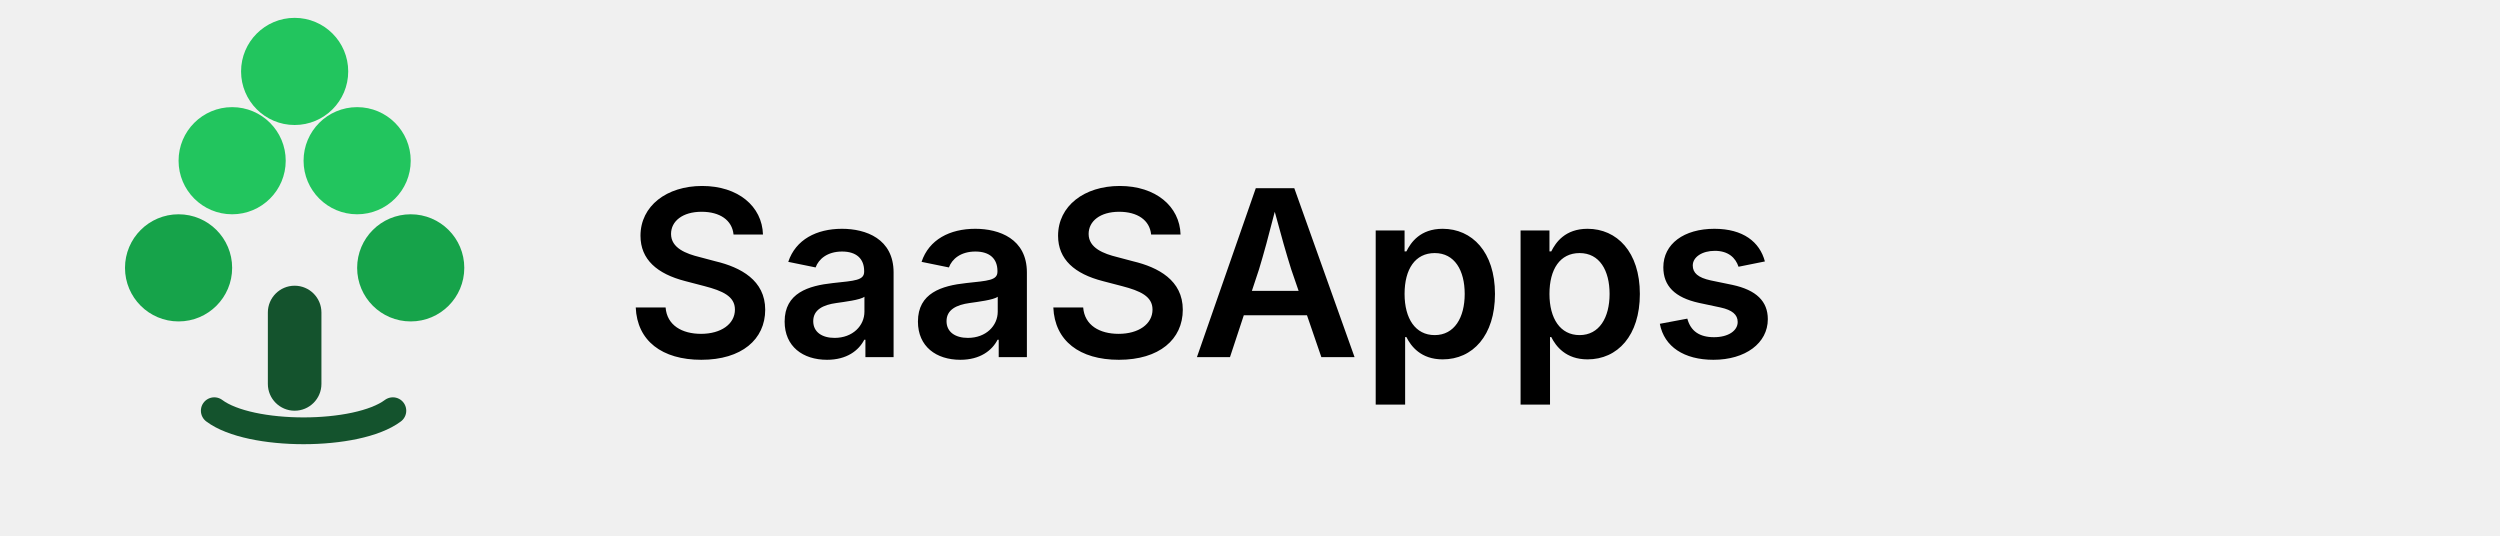
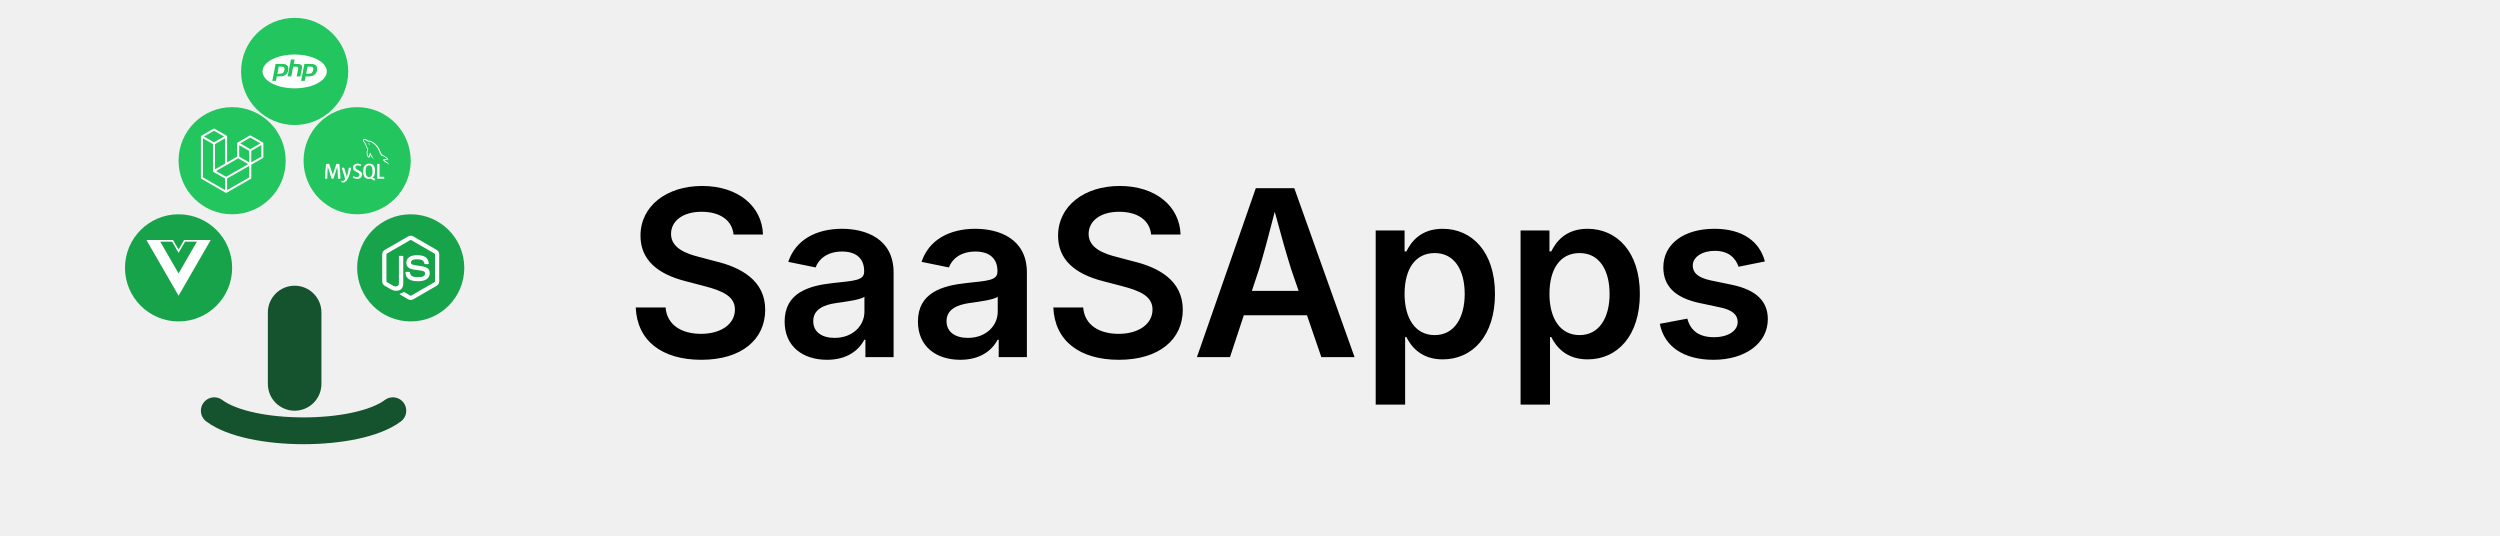
- <svg xmlns="http://www.w3.org/2000/svg" viewBox="0 0 280 60" fill="none">
+ <svg xmlns="http://www.w3.org/2000/svg" viewBox="0 0 280 60" width="560" height="120" fill="none" preserveAspectRatio="xMidYMid meet">
  <circle cx="26" cy="18" r="6" fill="#22C55E" />
  <circle cx="40" cy="18" r="6" fill="#22C55E" />
  <circle cx="33" cy="8" r="6" fill="#22C55E" />
  <circle cx="20" cy="30" r="6" fill="#16A34A" />
  <circle cx="46" cy="30" r="6" fill="#16A34A" />
  <rect x="30" y="32" width="6" height="14" rx="3" fill="#14532D" />
  <path d="M24 46c4 3 16 3 20 0" stroke="#14532D" stroke-width="3" stroke-linecap="round" />
  <text x="70" y="40" font-size="26" font-weight="600" font-family="Inter, system-ui, sans-serif" fill="currentColor">
        SaaSApps
    </text>
+   <g fill="#FFFFFF">
+     <g transform="matrix(0.3 0 0 0.3 22.4 14.4)">
+       <path d="M23.642 5.43a.364.364 0 01.014.1v5.149c0 .135-.073.26-.189.326l-4.323 2.49v4.934a.378.378 0 01-.188.326L9.93 23.949a.316.316 0 01-.066.027c-.008.002-.016.008-.024.01a.348.348 0 01-.192 0c-.011-.002-.02-.008-.03-.012-.02-.008-.042-.014-.062-.025L.533 18.755a.376.376 0 01-.189-.326V2.974c0-.033.005-.066.014-.098.003-.012.01-.02.014-.032a.369.369 0 01.023-.058c.004-.013.015-.022.023-.033l.033-.045c.012-.01.025-.018.037-.027.014-.012.027-.024.041-.034H.53L5.043.05a.375.375 0 01.375 0L9.93 2.647h.002c.015.01.027.021.04.033l.038.027c.013.014.02.03.033.045.008.011.02.021.025.033.01.02.017.038.024.058.003.011.01.021.013.032.01.031.014.064.014.098v9.652l3.76-2.164V5.527c0-.033.004-.066.013-.098.003-.01.01-.02.013-.032a.487.487 0 01.024-.059c.007-.012.018-.02.025-.033.012-.015.021-.03.033-.043.012-.012.025-.02.037-.028.014-.01.026-.023.041-.032h.001l4.513-2.598a.375.375 0 01.375 0l4.513 2.598c.016.01.027.021.042.031.012.01.025.018.036.028.013.014.022.03.034.044.008.012.019.021.024.033.011.02.018.04.024.06.006.01.012.021.015.032zm-.74 5.032V6.179l-1.578.908-2.182 1.256v4.283zm-4.51 7.75v-4.287l-2.147 1.225-6.126 3.498v4.325zM1.093 3.624v14.588l8.273 4.761v-4.325l-4.322-2.445-.002-.003H5.04c-.014-.01-.025-.021-.04-.031-.011-.01-.024-.018-.035-.027l-.001-.002c-.013-.012-.021-.025-.031-.04-.01-.011-.021-.022-.028-.036h-.002c-.008-.014-.013-.031-.02-.047-.006-.016-.014-.027-.018-.043a.49.49 0 01-.008-.057c-.002-.014-.006-.027-.006-.041V5.789l-2.18-1.257zM5.23.81L1.47 2.974l3.76 2.164 3.758-2.164zm1.956 13.505l2.182-1.256V3.624l-1.58.91-2.182 1.255v9.435zm11.581-10.95l-3.76 2.163 3.76 2.163 3.759-2.164zm-.376 4.978L16.21 7.087 14.63 6.18v4.283l2.182 1.256 1.58.908zm-8.65 9.654l5.514-3.148 2.756-1.572-3.757-2.163-4.323 2.489-3.941 2.27z" />
+     </g>
+     <g transform="matrix(0.3 0 0 0.3 36.4 14.4)">
+       <path d="M16.405 5.501c-.115 0-.193.014-.274.033v.013h.014c.054.104.146.18.214.273.054.107.1.214.154.32l.014-.015c.094-.066.14-.172.14-.333-.04-.047-.046-.094-.08-.14-.04-.067-.126-.1-.18-.153zM5.77 18.695h-.927a50.854 50.854 0 00-.27-4.41h-.008l-1.41 4.41H2.45l-1.4-4.41h-.01a72.892 72.892 0 00-.195 4.41H0c.055-1.966.192-3.81.41-5.53h1.15l1.335 4.064h.008l1.347-4.064h1.095c.242 2.015.384 3.86.428 5.53zm4.017-4.08c-.378 2.045-.876 3.533-1.492 4.46-.482.716-1.01 1.073-1.583 1.073-.153 0-.34-.046-.566-.138v-.494c.11.017.24.026.386.026.268 0 .483-.075.647-.222.197-.18.295-.382.295-.605 0-.155-.077-.47-.23-.944L6.23 14.615h.91l.727 2.36c.164.536.233.91.205 1.123.4-1.064.678-2.227.835-3.483zm12.325 4.08h-2.63v-5.53h.885v4.85h1.745zm-3.32.135l-1.016-.5c.09-.076.177-.158.255-.25.433-.506.648-1.258.648-2.253 0-1.83-.718-2.746-2.155-2.746-.704 0-1.254.232-1.65.697-.43.508-.646 1.256-.646 2.245 0 .972.19 1.686.574 2.14.35.41.877.615 1.583.615.264 0 .506-.033.725-.098l1.325.772.36-.622zM15.5 17.588c-.225-.36-.337-.94-.337-1.736 0-1.393.424-2.09 1.27-2.09.443 0 .77.167.977.5.224.362.336.936.336 1.723 0 1.404-.424 2.108-1.27 2.108-.445 0-.77-.167-.978-.5zm-1.658-.425c0 .47-.172.856-.516 1.156-.344.3-.803.45-1.384.45-.543 0-1.064-.172-1.573-.515l.237-.476c.438.22.833.328 1.19.328.332 0 .593-.073.783-.22a.754.754 0 00.3-.615c0-.33-.23-.61-.648-.845-.388-.213-1.163-.657-1.163-.657-.422-.307-.632-.636-.632-1.177 0-.45.157-.81.47-1.085.315-.278.72-.415 1.22-.415.512 0 .98.136 1.4.41l-.213.476a2.726 2.726 0 00-1.064-.23c-.283 0-.502.068-.654.206a.685.685 0 00-.248.524c0 .328.234.61.666.85.393.215 1.187.67 1.187.67.433.305.648.63.648 1.168zm9.382-5.852c-.535-.014-.95.04-1.297.188-.1.04-.26.04-.274.167.055.053.063.14.11.214.08.134.218.313.346.407.14.11.28.216.427.31.26.16.555.255.81.416.145.094.293.213.44.313.073.05.12.14.214.172v-.02c-.046-.06-.06-.147-.105-.214-.067-.067-.134-.127-.2-.193a3.223 3.223 0 00-.695-.675c-.214-.146-.682-.35-.77-.595l-.013-.014c.146-.013.32-.066.46-.106.227-.06.435-.047.67-.106.106-.027.213-.06.32-.094v-.06c-.12-.12-.21-.283-.334-.395a8.867 8.867 0 00-1.104-.823c-.21-.134-.476-.22-.697-.334-.08-.04-.214-.06-.26-.127-.12-.146-.19-.34-.275-.514a17.69 17.69 0 01-.547-1.163c-.12-.262-.193-.523-.34-.763-.69-1.137-1.437-1.826-2.586-2.5-.247-.14-.543-.2-.856-.274-.167-.008-.334-.02-.5-.027-.11-.047-.216-.174-.31-.235-.38-.24-1.364-.76-1.644-.072-.18.434.267.862.422 1.082.115.153.26.328.34.5.047.116.06.235.107.356.106.294.207.622.347.897.073.14.153.287.247.413.054.073.146.107.167.227-.094.136-.1.334-.154.5-.24.757-.146 1.693.194 2.25.107.166.362.534.703.393.3-.12.234-.5.32-.835.02-.08.007-.133.048-.187v.015c.094.188.188.367.274.555.206.328.566.668.867.895.16.12.287.328.487.402v-.02h-.015c-.043-.058-.1-.086-.154-.133a3.445 3.445 0 01-.35-.4 8.76 8.76 0 01-.747-1.218c-.11-.21-.202-.436-.29-.643-.04-.08-.04-.2-.107-.24-.1.146-.247.273-.32.453-.127.288-.14.642-.188 1.01-.027.007-.014 0-.027.014-.214-.052-.287-.274-.367-.46-.2-.475-.233-1.238-.06-1.785.047-.14.247-.582.167-.716-.042-.127-.174-.2-.247-.303a2.478 2.478 0 01-.24-.427c-.16-.374-.24-.788-.414-1.162-.08-.173-.22-.354-.334-.513-.127-.18-.267-.307-.368-.52-.033-.073-.08-.194-.027-.274.014-.054.042-.075.094-.09.088-.072.335.022.422.062.247.1.455.194.662.334.094.066.195.193.315.226h.14c.214.047.455.014.655.073.355.114.675.28.962.46a5.953 5.953 0 012.085 2.286c.08.154.115.295.188.455.14.33.313.663.455.982.14.315.275.636.476.897.1.14.502.213.682.286.133.06.34.115.46.188.23.14.454.3.67.454.11.076.443.243.463.378z" />
+     </g>
+     <g transform="matrix(0.3 0 0 0.3 29.4 4.4)">
+       <path d="M7.01 10.207h-.944l-.515 2.648h.838c.556 0 .97-.105 1.242-.314.272-.21.455-.559.55-1.049.092-.47.05-.802-.124-.995-.175-.193-.523-.29-1.047-.29zM12 5.688C5.373 5.688 0 8.514 0 12s5.373 6.313 12 6.313S24 15.486 24 12c0-3.486-5.373-6.312-12-6.312zm-3.26 7.451c-.261.25-.575.438-.917.551-.336.108-.765.164-1.285.164H5.357l-.327 1.681H3.652l1.23-6.326h2.65c.797 0 1.378.209 1.744.628.366.418.476 1.002.33 1.752a2.836 2.836 0 0 1-.305.847c-.143.255-.33.49-.561.703zm4.024.715l.543-2.799c.063-.318.039-.536-.068-.651-.107-.116-.336-.174-.687-.174H11.46l-.704 3.625H9.388l1.23-6.327h1.367l-.327 1.682h1.218c.767 0 1.295.134 1.586.401s.378.7.263 1.299l-.572 2.944h-1.389zm7.597-2.265a2.782 2.782 0 0 1-.305.847c-.143.255-.33.49-.561.703a2.44 2.44 0 0 1-.917.551c-.336.108-.765.164-1.286.164h-1.18l-.327 1.682h-1.378l1.23-6.326h2.649c.797 0 1.378.209 1.744.628.366.417.477 1.001.331 1.751zM17.766 10.207h-.943l-.516 2.648h.838c.557 0 .971-.105 1.242-.314.272-.21.455-.559.551-1.049.092-.47.049-.802-.125-.995s-.524-.29-1.047-.29z" />
+     </g>
+     <g transform="matrix(0.3 0 0 0.3 16.4 26.4)">
+       <path d="M24,1.61H14.06L12,5.16,9.94,1.61H0L12,22.39ZM12,14.08,5.16,2.23H9.59L12,6.41l2.41-4.18h4.43Z" />
+     </g>
+     <g transform="matrix(0.3 0 0 0.3 42.4 26.4)">
+       <path d="M11.998,24c-0.321,0-0.641-0.084-0.922-0.247l-2.936-1.737c-0.438-0.245-0.224-0.332-0.08-0.383 c0.585-0.203,0.703-0.25,1.328-0.604c0.065-0.037,0.151-0.023,0.218,0.017l2.256,1.339c0.082,0.045,0.197,0.045,0.272,0l8.795-5.076 c0.082-0.047,0.134-0.141,0.134-0.238V6.921c0-0.099-0.053-0.192-0.137-0.242l-8.791-5.072c-0.081-0.047-0.189-0.047-0.271,0 L3.075,6.68C2.99,6.729,2.936,6.825,2.936,6.921v10.15c0,0.097,0.054,0.189,0.139,0.235l2.409,1.392 c1.307,0.654,2.108-0.116,2.108-0.89V7.787c0-0.142,0.114-0.253,0.256-0.253h1.115c0.139,0,0.255,0.112,0.255,0.253v10.021 c0,1.745-0.95,2.745-2.604,2.745c-0.508,0-0.909,0-2.026-0.551L2.28,18.675c-0.57-0.329-0.922-0.945-0.922-1.604V6.921 c0-0.659,0.353-1.275,0.922-1.603l8.795-5.082c0.557-0.315,1.296-0.315,1.848,0l8.794,5.082c0.57,0.329,0.924,0.944,0.924,1.603 v10.15c0,0.659-0.354,1.273-0.924,1.604l-8.794,5.078C12.643,23.916,12.324,24,11.998,24z M19.099,13.993 c0-1.9-1.284-2.406-3.987-2.763c-2.731-0.361-3.009-0.548-3.009-1.187c0-0.528,0.235-1.233,2.258-1.233 c1.807,0,2.473,0.389,2.747,1.607c0.024,0.115,0.129,0.199,0.247,0.199h1.141c0.071,0,0.138-0.031,0.186-0.081 c0.048-0.054,0.074-0.123,0.067-0.196c-0.177-2.098-1.571-3.076-4.388-3.076c-2.508,0-4.004,1.058-4.004,2.833 c0,1.925,1.488,2.457,3.895,2.695c2.88,0.282,3.103,0.703,3.103,1.269c0,0.983-0.789,1.402-2.642,1.402 c-2.327,0-2.839-0.584-3.011-1.742c-0.02-0.124-0.126-0.215-0.253-0.215h-1.137c-0.141,0-0.254,0.112-0.254,0.253 c0,1.482,0.806,3.248,4.655,3.248C17.501,17.007,19.099,15.91,19.099,13.993z" />
+     </g>
+   </g>
</svg>
